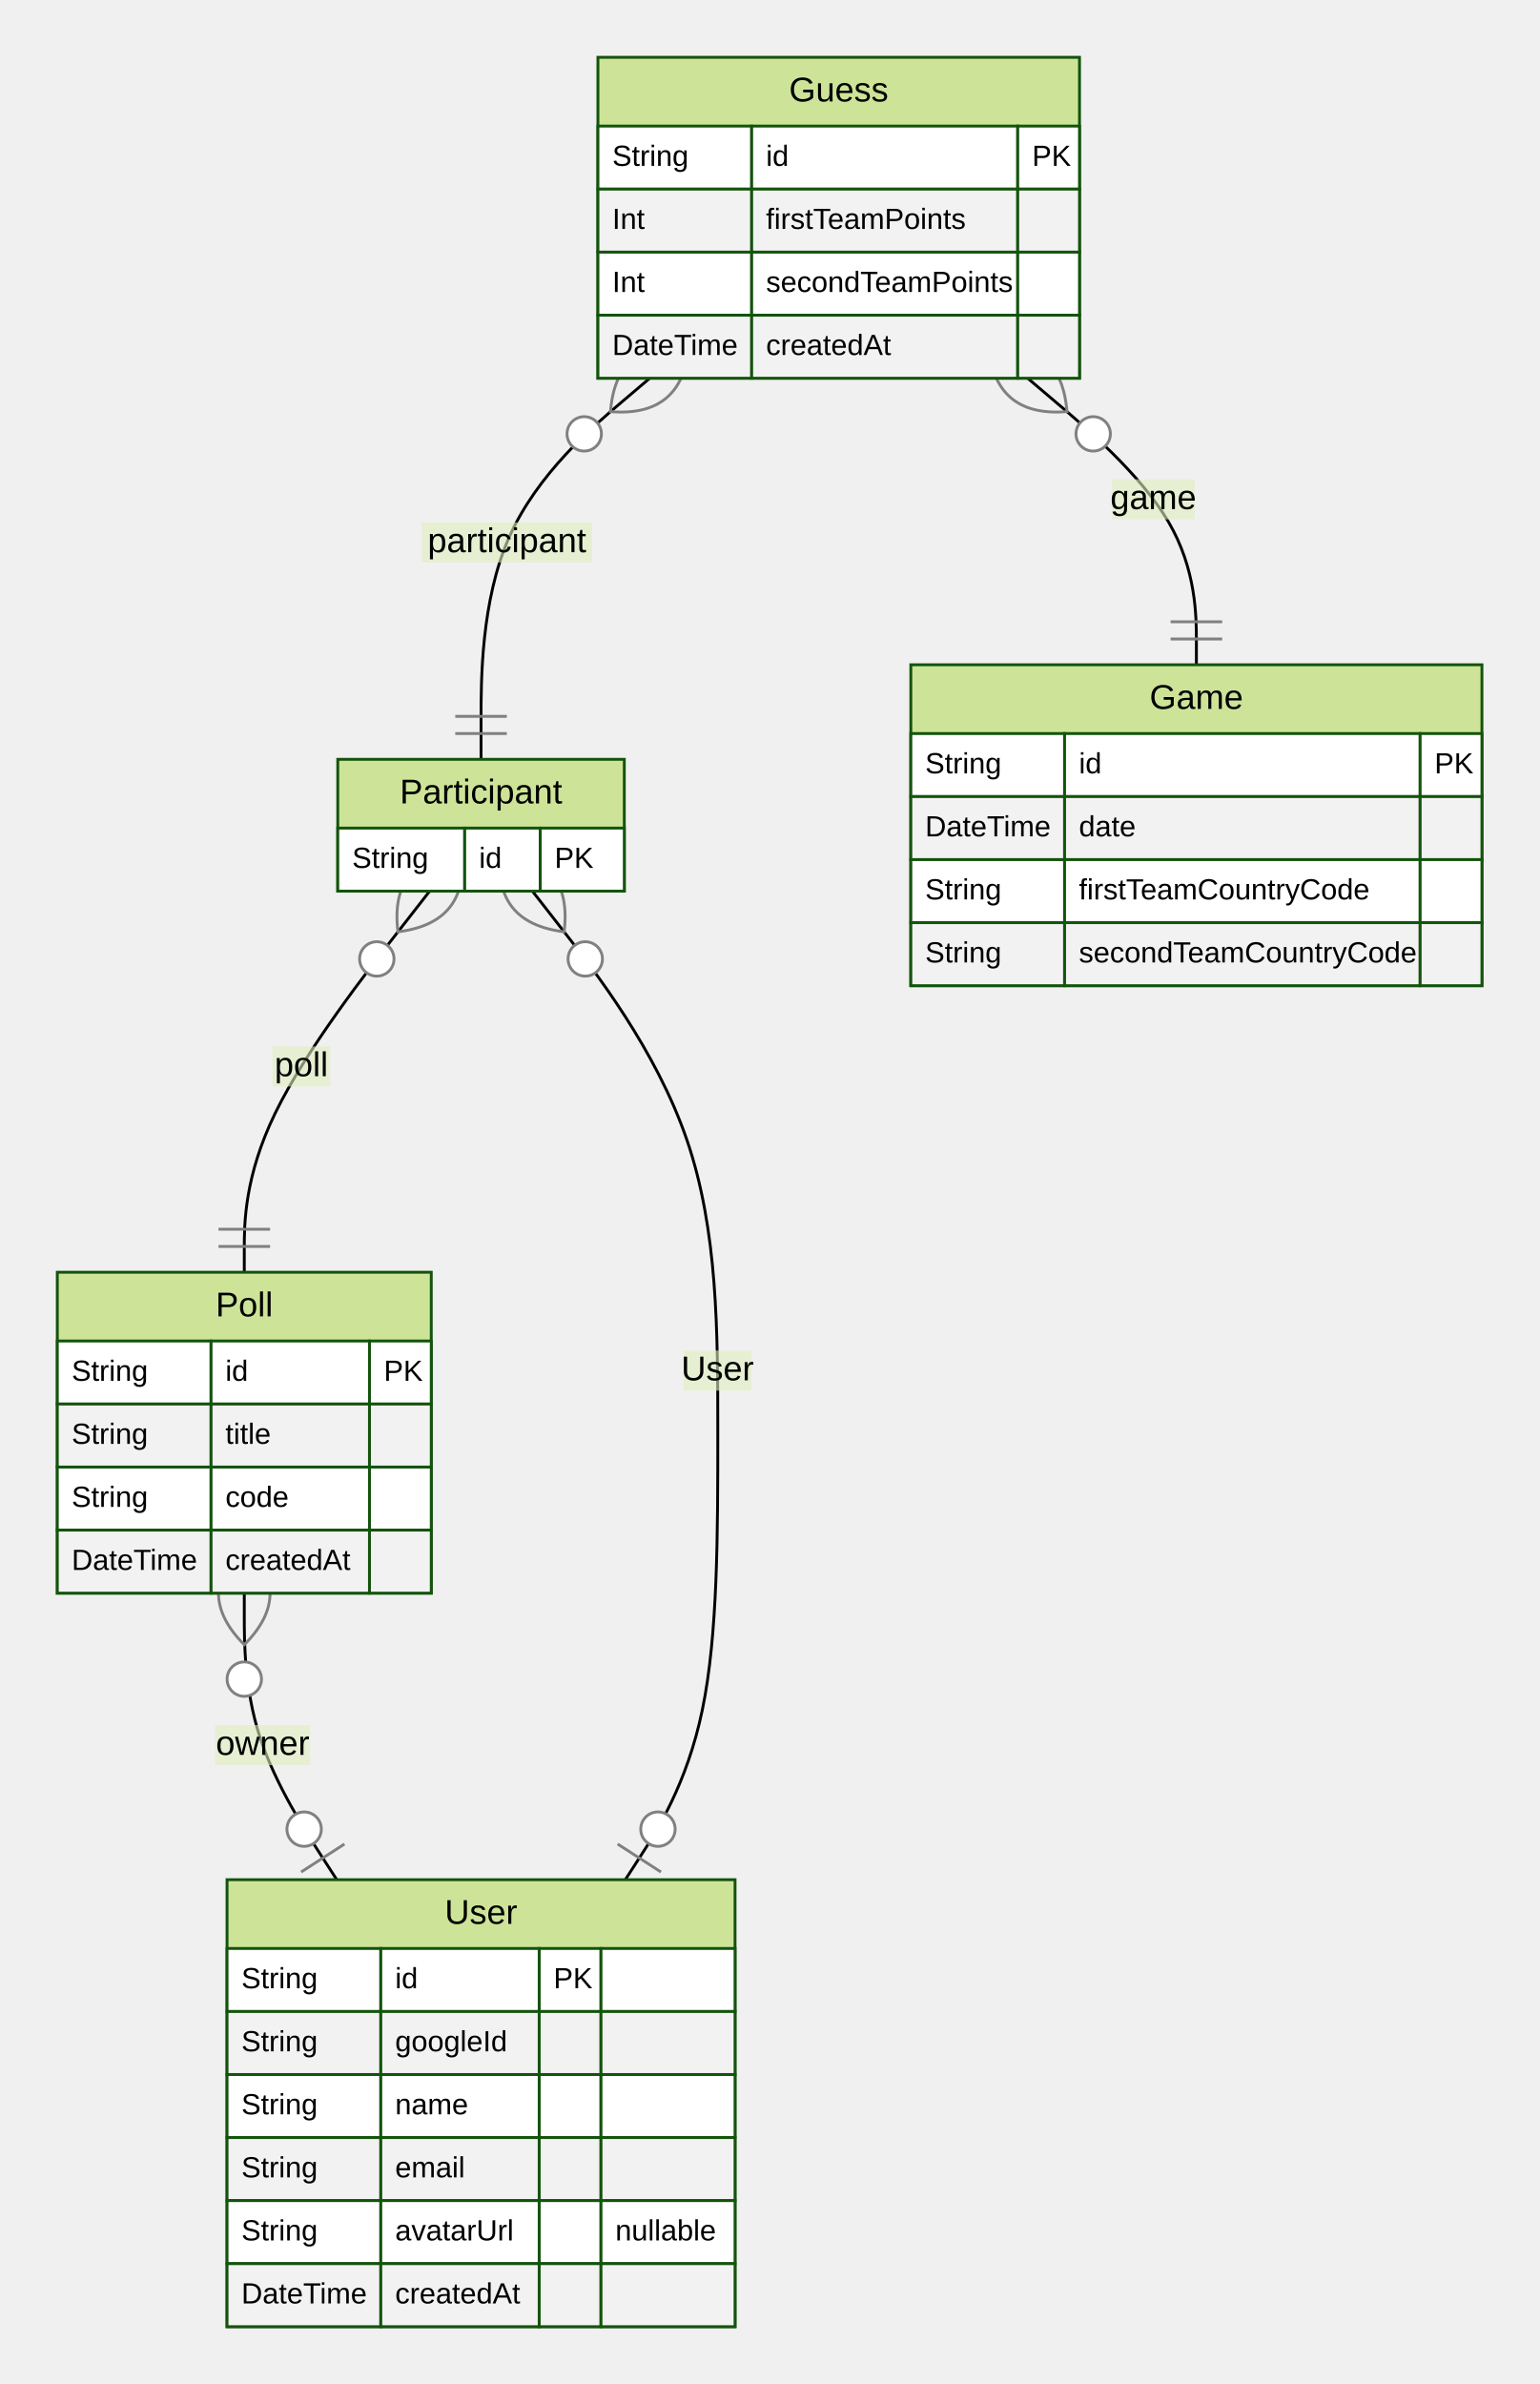
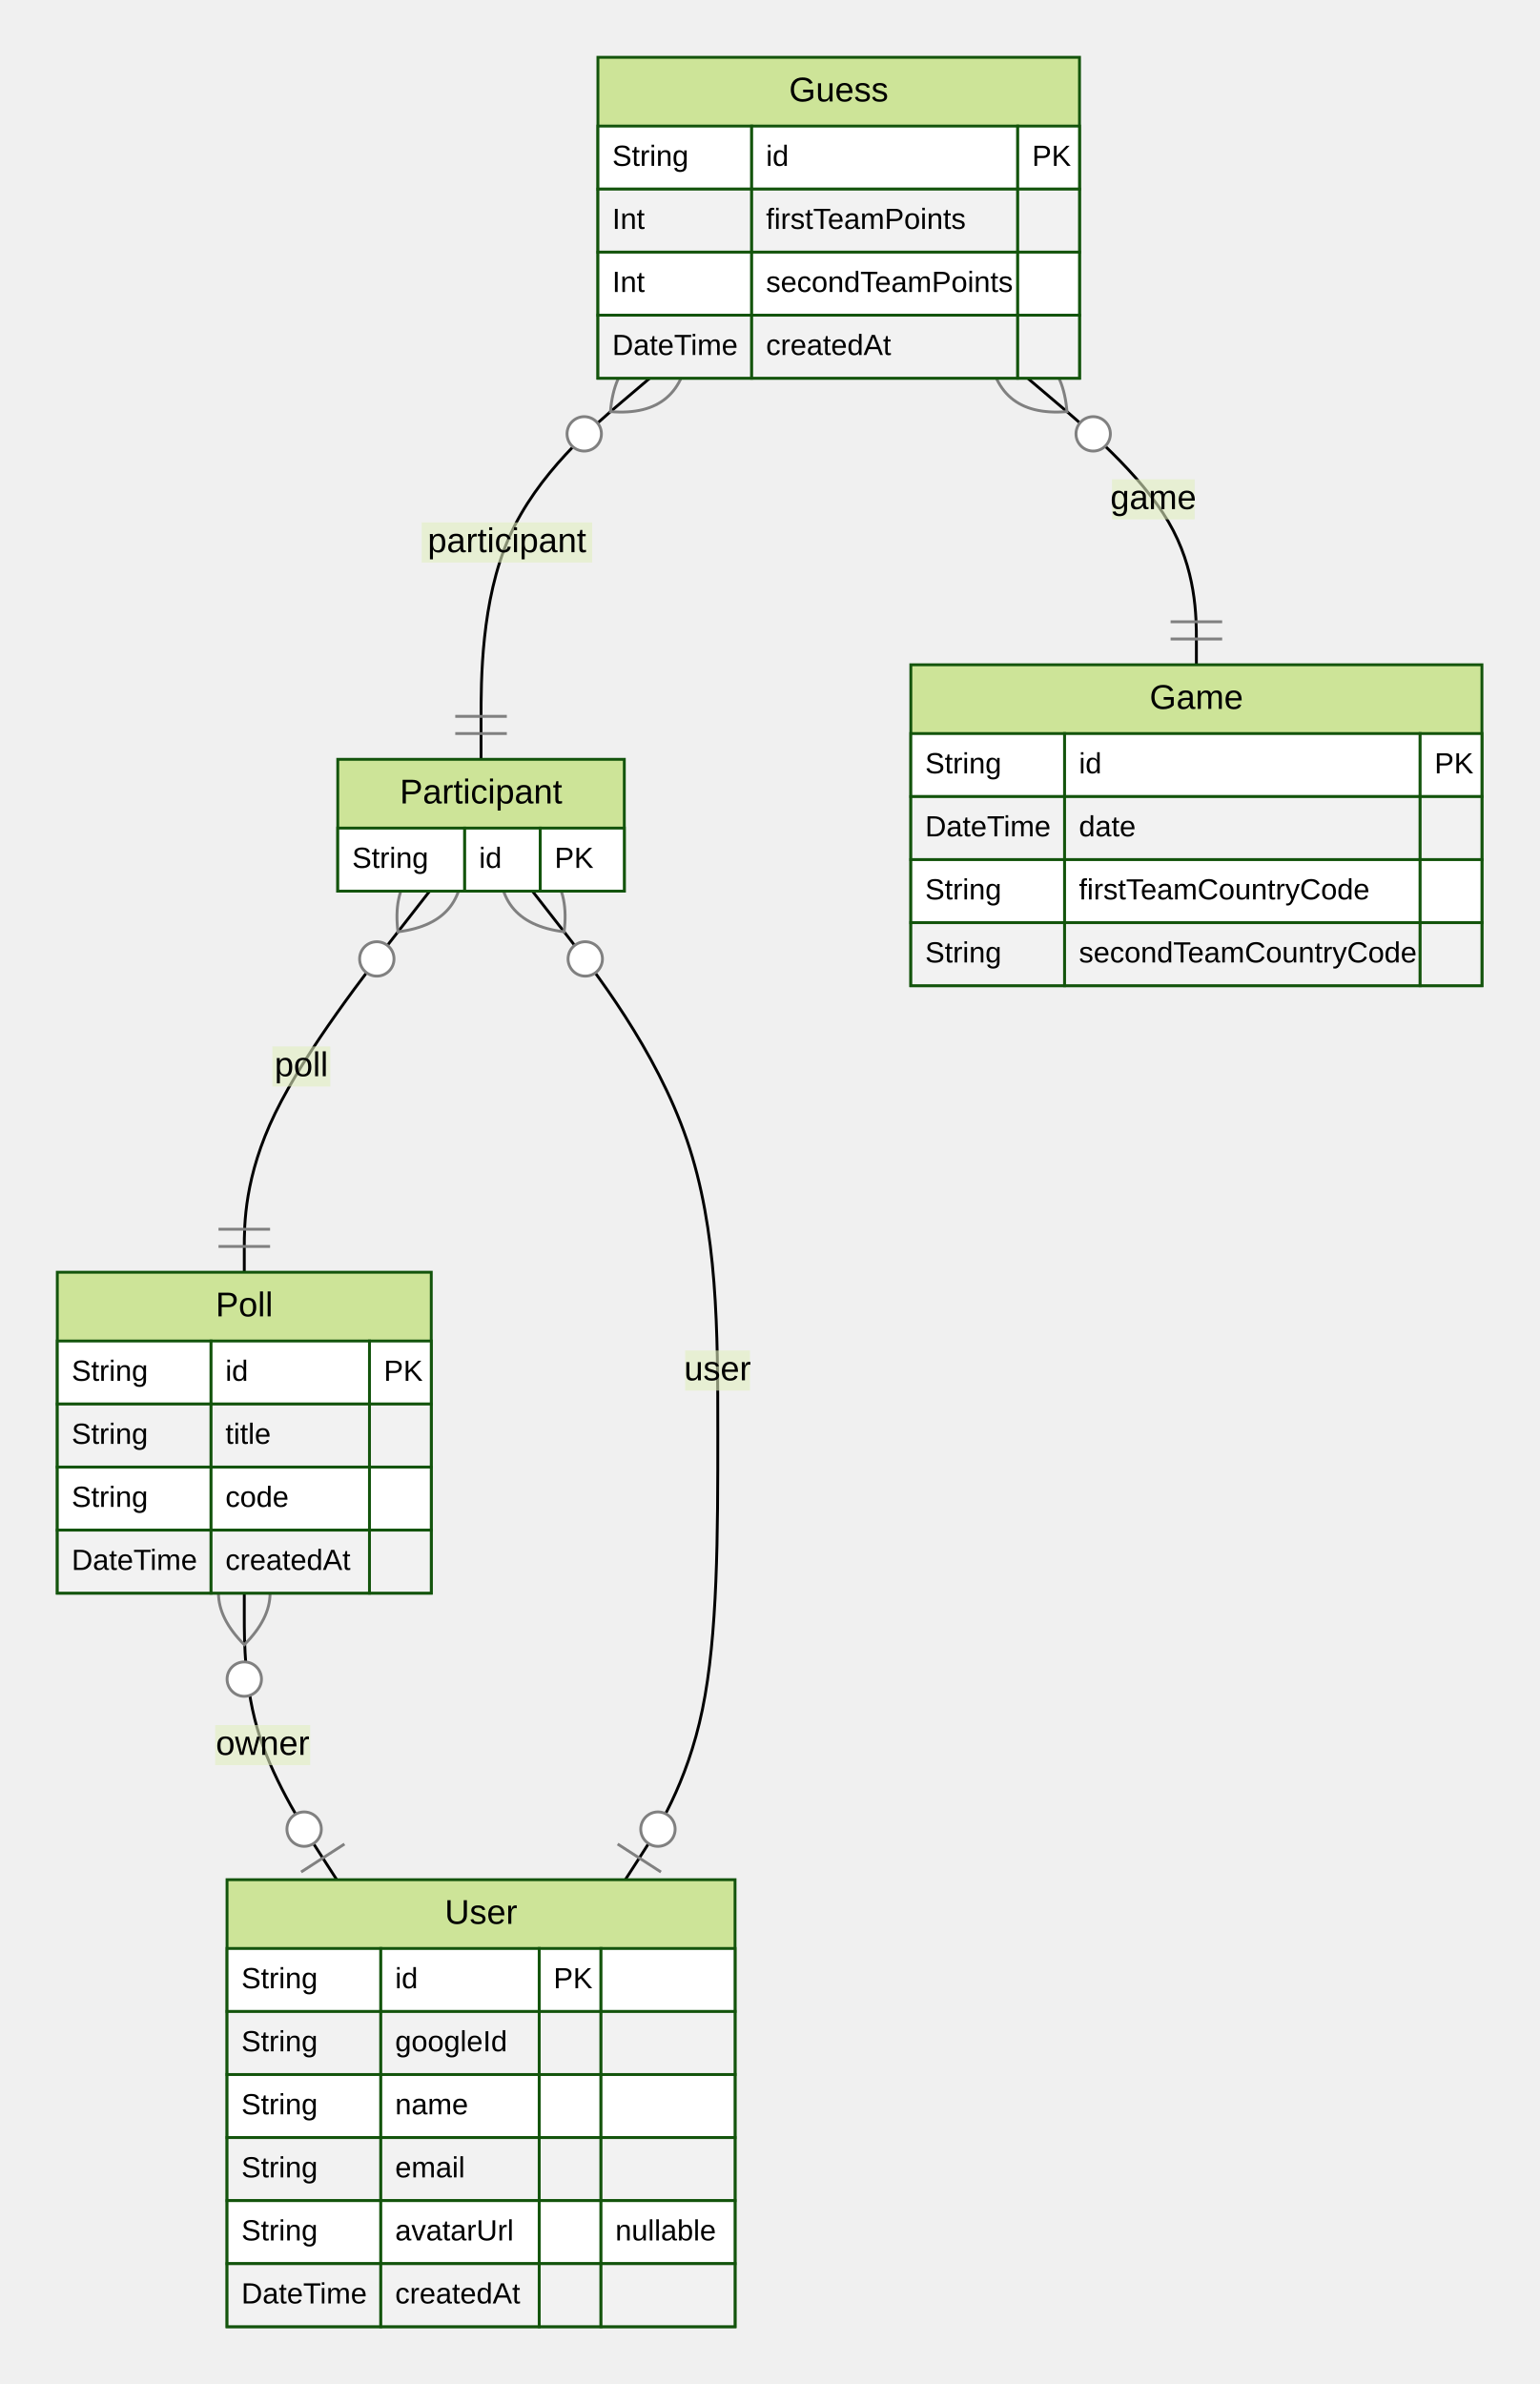
<svg xmlns="http://www.w3.org/2000/svg" aria-labelledby="chart-title-mermaid-0 chart-desc-mermaid-0" role="img" viewBox="0 0 537.207 832" style="max-width: 537.207px; background-color: white;" width="100%" id="mermaid-0">
  <style>#mermaid-0 {font-family:"trebuchet ms",verdana,arial,sans-serif;font-size:16px;fill:#000000;}#mermaid-0 .error-icon{fill:#552222;}#mermaid-0 .error-text{fill:#552222;stroke:#552222;}#mermaid-0 .edge-thickness-normal{stroke-width:2px;}#mermaid-0 .edge-thickness-thick{stroke-width:3.5px;}#mermaid-0 .edge-pattern-solid{stroke-dasharray:0;}#mermaid-0 .edge-pattern-dashed{stroke-dasharray:3;}#mermaid-0 .edge-pattern-dotted{stroke-dasharray:2;}#mermaid-0 .marker{fill:#000000;stroke:#000000;}#mermaid-0 .marker.cross{stroke:#000000;}#mermaid-0 svg{font-family:"trebuchet ms",verdana,arial,sans-serif;font-size:16px;}#mermaid-0 .entityBox{fill:#cde498;stroke:#13540c;}#mermaid-0 .attributeBoxOdd{fill:#ffffff;stroke:#13540c;}#mermaid-0 .attributeBoxEven{fill:#f2f2f2;stroke:#13540c;}#mermaid-0 .relationshipLabelBox{fill:hsl(78.158, 58.462%, 84.51%);opacity:0.7;background-color:hsl(78.158, 58.462%, 84.51%);}#mermaid-0 .relationshipLabelBox rect{opacity:0.5;}#mermaid-0 .relationshipLine{stroke:#000000;}#mermaid-0 :root{--mermaid-font-family:"trebuchet ms",verdana,arial,sans-serif;}</style>
  <g />
  <defs>
    <marker orient="auto" markerHeight="18" markerWidth="18" refY="9" refX="0" id="ONLY_ONE_START">
      <path d="M9,0 L9,18 M15,0 L15,18" fill="none" stroke="gray" />
    </marker>
  </defs>
  <defs>
    <marker orient="auto" markerHeight="18" markerWidth="18" refY="9" refX="18" id="ONLY_ONE_END">
      <path d="M3,0 L3,18 M9,0 L9,18" fill="none" stroke="gray" />
    </marker>
  </defs>
  <defs>
    <marker orient="auto" markerHeight="18" markerWidth="30" refY="9" refX="0" id="ZERO_OR_ONE_START">
      <circle r="6" cy="9" cx="21" fill="white" stroke="gray" />
      <path d="M9,0 L9,18" fill="none" stroke="gray" />
    </marker>
  </defs>
  <defs>
    <marker orient="auto" markerHeight="18" markerWidth="30" refY="9" refX="30" id="ZERO_OR_ONE_END">
      <circle r="6" cy="9" cx="9" fill="white" stroke="gray" />
      <path d="M21,0 L21,18" fill="none" stroke="gray" />
    </marker>
  </defs>
  <defs>
    <marker orient="auto" markerHeight="36" markerWidth="45" refY="18" refX="18" id="ONE_OR_MORE_START">
      <path d="M0,18 Q 18,0 36,18 Q 18,36 0,18 M42,9 L42,27" fill="none" stroke="gray" />
    </marker>
  </defs>
  <defs>
    <marker orient="auto" markerHeight="36" markerWidth="45" refY="18" refX="27" id="ONE_OR_MORE_END">
      <path d="M3,9 L3,27 M9,18 Q27,0 45,18 Q27,36 9,18" fill="none" stroke="gray" />
    </marker>
  </defs>
  <defs>
    <marker orient="auto" markerHeight="36" markerWidth="57" refY="18" refX="18" id="ZERO_OR_MORE_START">
      <circle r="6" cy="18" cx="48" fill="white" stroke="gray" />
      <path d="M0,18 Q18,0 36,18 Q18,36 0,18" fill="none" stroke="gray" />
    </marker>
  </defs>
  <defs>
    <marker orient="auto" markerHeight="36" markerWidth="57" refY="18" refX="39" id="ZERO_OR_MORE_END">
      <circle r="6" cy="18" cx="9" fill="white" stroke="gray" />
      <path d="M21,18 Q39,0 57,18 Q39,36 21,18" fill="none" stroke="gray" />
    </marker>
  </defs>
  <path marker-start="url(#ZERO_OR_MORE_START)" marker-end="url(#ZERO_OR_ONE_END)" fill="none" stroke="gray" d="M85.258,556L85.258,564.333C85.258,572.667,85.258,589.333,90.637,606C96.017,622.667,106.776,639.333,112.155,647.667L117.535,656" class="er relationshipLine" />
  <path marker-start="url(#ZERO_OR_MORE_START)" marker-end="url(#ZERO_OR_ONE_END)" fill="none" stroke="gray" d="M185.816,311L196.599,324.833C207.382,338.667,228.949,366.333,239.732,397.833C250.516,429.333,250.516,464.667,250.516,500C250.516,535.333,250.516,570.667,245.136,596.667C239.757,622.667,228.998,639.333,223.618,647.667L218.239,656" class="er relationshipLine" />
  <path marker-start="url(#ZERO_OR_MORE_START)" marker-end="url(#ONLY_ONE_END)" fill="none" stroke="gray" d="M149.958,311L139.174,324.833C128.391,338.667,106.824,366.333,96.041,388.5C85.258,410.667,85.258,427.333,85.258,435.667L85.258,444" class="er relationshipLine" />
  <path marker-start="url(#ZERO_OR_MORE_START)" marker-end="url(#ONLY_ONE_END)" fill="none" stroke="gray" d="M358.665,132L368.478,140.333C378.292,148.667,397.92,165.333,407.733,182C417.547,198.667,417.547,215.333,417.547,223.667L417.547,232" class="er relationshipLine" />
  <path marker-start="url(#ZERO_OR_MORE_START)" marker-end="url(#ONLY_ONE_END)" fill="none" stroke="gray" d="M226.769,132L216.955,140.333C207.141,148.667,187.514,165.333,177.7,187.5C167.887,209.667,167.887,237.333,167.887,251.167L167.887,265" class="er relationshipLine" />
  <g transform="translate(20,444 )" id="Poll">
    <rect height="112" width="130.516" y="0" x="0" stroke="gray" fill-opacity="100%" fill="honeydew" class="er entityBox" />
    <text transform="translate(65.25781,12)" style="font-family: &quot;trebuchet ms&quot;, verdana, arial, sans-serif;; font-size: 12px" text-anchor="middle" dominant-baseline="middle" y="0" x="0" id="entity-Poll" class="er entityLabel">Poll</text>
    <rect height="22" width="53.664" y="24" x="0" stroke="gray" fill-opacity="100%" fill="honeydew" class="er attributeBoxOdd" />
    <text transform="translate(5,35)" style="font-family: &quot;trebuchet ms&quot;, verdana, arial, sans-serif;; font-size: 10.2px" text-anchor="left" dominant-baseline="middle" y="0" x="0" id="entity-Poll-attr-1-type" class="er entityLabel">String</text>
    <rect height="22" width="55.289" y="24" x="53.664" stroke="gray" fill-opacity="100%" fill="honeydew" class="er attributeBoxOdd" />
    <text transform="translate(58.66406,35)" style="font-family: &quot;trebuchet ms&quot;, verdana, arial, sans-serif;; font-size: 10.2px" text-anchor="left" dominant-baseline="middle" y="0" x="0" id="entity-Poll-attr-1-name" class="er entityLabel">id</text>
    <rect height="22" width="21.562" y="24" x="108.953" stroke="gray" fill-opacity="100%" fill="honeydew" class="er attributeBoxOdd" />
    <text transform="translate(113.9531,35)" style="font-family: &quot;trebuchet ms&quot;, verdana, arial, sans-serif;; font-size: 10.2px" text-anchor="left" dominant-baseline="middle" y="0" x="0" id="entity-Poll-attr-1-key" class="er entityLabel">PK</text>
    <rect height="22" width="53.664" y="46" x="0" stroke="gray" fill-opacity="100%" fill="honeydew" class="er attributeBoxEven" />
    <text transform="translate(5,57)" style="font-family: &quot;trebuchet ms&quot;, verdana, arial, sans-serif;; font-size: 10.2px" text-anchor="left" dominant-baseline="middle" y="0" x="0" id="entity-Poll-attr-2-type" class="er entityLabel">String</text>
    <rect height="22" width="55.289" y="46" x="53.664" stroke="gray" fill-opacity="100%" fill="honeydew" class="er attributeBoxEven" />
    <text transform="translate(58.66406,57)" style="font-family: &quot;trebuchet ms&quot;, verdana, arial, sans-serif;; font-size: 10.2px" text-anchor="left" dominant-baseline="middle" y="0" x="0" id="entity-Poll-attr-2-name" class="er entityLabel">title</text>
    <rect height="22" width="21.562" y="46" x="108.953" stroke="gray" fill-opacity="100%" fill="honeydew" class="er attributeBoxEven" />
    <text transform="translate(113.9531,57)" style="font-family: &quot;trebuchet ms&quot;, verdana, arial, sans-serif;; font-size: 10.2px" text-anchor="left" dominant-baseline="middle" y="0" x="0" id="entity-Poll-attr-2-key" class="er entityLabel" />
    <rect height="22" width="53.664" y="68" x="0" stroke="gray" fill-opacity="100%" fill="honeydew" class="er attributeBoxOdd" />
    <text transform="translate(5,79)" style="font-family: &quot;trebuchet ms&quot;, verdana, arial, sans-serif;; font-size: 10.2px" text-anchor="left" dominant-baseline="middle" y="0" x="0" id="entity-Poll-attr-3-type" class="er entityLabel">String</text>
    <rect height="22" width="55.289" y="68" x="53.664" stroke="gray" fill-opacity="100%" fill="honeydew" class="er attributeBoxOdd" />
    <text transform="translate(58.66406,79)" style="font-family: &quot;trebuchet ms&quot;, verdana, arial, sans-serif;; font-size: 10.2px" text-anchor="left" dominant-baseline="middle" y="0" x="0" id="entity-Poll-attr-3-name" class="er entityLabel">code</text>
    <rect height="22" width="21.562" y="68" x="108.953" stroke="gray" fill-opacity="100%" fill="honeydew" class="er attributeBoxOdd" />
    <text transform="translate(113.9531,79)" style="font-family: &quot;trebuchet ms&quot;, verdana, arial, sans-serif;; font-size: 10.2px" text-anchor="left" dominant-baseline="middle" y="0" x="0" id="entity-Poll-attr-3-key" class="er entityLabel" />
    <rect height="22" width="53.664" y="90" x="0" stroke="gray" fill-opacity="100%" fill="honeydew" class="er attributeBoxEven" />
    <text transform="translate(5,101)" style="font-family: &quot;trebuchet ms&quot;, verdana, arial, sans-serif;; font-size: 10.2px" text-anchor="left" dominant-baseline="middle" y="0" x="0" id="entity-Poll-attr-4-type" class="er entityLabel">DateTime</text>
    <rect height="22" width="55.289" y="90" x="53.664" stroke="gray" fill-opacity="100%" fill="honeydew" class="er attributeBoxEven" />
    <text transform="translate(58.66406,101)" style="font-family: &quot;trebuchet ms&quot;, verdana, arial, sans-serif;; font-size: 10.2px" text-anchor="left" dominant-baseline="middle" y="0" x="0" id="entity-Poll-attr-4-name" class="er entityLabel">createdAt</text>
    <rect height="22" width="21.562" y="90" x="108.953" stroke="gray" fill-opacity="100%" fill="honeydew" class="er attributeBoxEven" />
    <text transform="translate(113.9531,101)" style="font-family: &quot;trebuchet ms&quot;, verdana, arial, sans-serif;; font-size: 10.2px" text-anchor="left" dominant-baseline="middle" y="0" x="0" id="entity-Poll-attr-4-key" class="er entityLabel" />
  </g>
  <g transform="translate(117.8867,265 )" id="Participant">
    <rect height="46" width="100" y="0" x="0" stroke="gray" fill-opacity="100%" fill="honeydew" class="er entityBox" />
    <text transform="translate(50,12)" style="font-family: &quot;trebuchet ms&quot;, verdana, arial, sans-serif;; font-size: 12px" text-anchor="middle" dominant-baseline="middle" y="0" x="0" id="entity-Participant" class="er entityLabel">Participant</text>
    <rect height="22" width="44.297" y="24" x="0" stroke="gray" fill-opacity="100%" fill="honeydew" class="er attributeBoxOdd" />
    <text transform="translate(5,35)" style="font-family: &quot;trebuchet ms&quot;, verdana, arial, sans-serif;; font-size: 10.2px" text-anchor="left" dominant-baseline="middle" y="0" x="0" id="entity-Participant-attr-1-type" class="er entityLabel">String</text>
    <rect height="22" width="26.367" y="24" x="44.297" stroke="gray" fill-opacity="100%" fill="honeydew" class="er attributeBoxOdd" />
    <text transform="translate(49.29688,35)" style="font-family: &quot;trebuchet ms&quot;, verdana, arial, sans-serif;; font-size: 10.2px" text-anchor="left" dominant-baseline="middle" y="0" x="0" id="entity-Participant-attr-1-name" class="er entityLabel">id</text>
    <rect height="22" width="29.336" y="24" x="70.664" stroke="gray" fill-opacity="100%" fill="honeydew" class="er attributeBoxOdd" />
    <text transform="translate(75.66406,35)" style="font-family: &quot;trebuchet ms&quot;, verdana, arial, sans-serif;; font-size: 10.2px" text-anchor="left" dominant-baseline="middle" y="0" x="0" id="entity-Participant-attr-1-key" class="er entityLabel">PK</text>
  </g>
  <g transform="translate(79.23828,656 )" id="User">
    <rect height="156" width="177.297" y="0" x="0" stroke="gray" fill-opacity="100%" fill="honeydew" class="er entityBox" />
    <text transform="translate(88.64844,12)" style="font-family: &quot;trebuchet ms&quot;, verdana, arial, sans-serif;; font-size: 12px" text-anchor="middle" dominant-baseline="middle" y="0" x="0" id="entity-User" class="er entityLabel">User</text>
    <rect height="22" width="53.664" y="24" x="0" stroke="gray" fill-opacity="100%" fill="honeydew" class="er attributeBoxOdd" />
    <text transform="translate(5,35)" style="font-family: &quot;trebuchet ms&quot;, verdana, arial, sans-serif;; font-size: 10.2px" text-anchor="left" dominant-baseline="middle" y="0" x="0" id="entity-User-attr-1-type" class="er entityLabel">String</text>
    <rect height="22" width="55.289" y="24" x="53.664" stroke="gray" fill-opacity="100%" fill="honeydew" class="er attributeBoxOdd" />
    <text transform="translate(58.66406,35)" style="font-family: &quot;trebuchet ms&quot;, verdana, arial, sans-serif;; font-size: 10.2px" text-anchor="left" dominant-baseline="middle" y="0" x="0" id="entity-User-attr-1-name" class="er entityLabel">id</text>
    <rect height="22" width="21.562" y="24" x="108.953" stroke="gray" fill-opacity="100%" fill="honeydew" class="er attributeBoxOdd" />
    <text transform="translate(113.9531,35)" style="font-family: &quot;trebuchet ms&quot;, verdana, arial, sans-serif;; font-size: 10.2px" text-anchor="left" dominant-baseline="middle" y="0" x="0" id="entity-User-attr-1-key" class="er entityLabel">PK</text>
    <rect height="22" width="46.781" y="24" x="130.516" stroke="gray" fill-opacity="100%" fill="honeydew" class="er attributeBoxOdd" />
    <text transform="translate(135.5156,35)" style="font-family: &quot;trebuchet ms&quot;, verdana, arial, sans-serif;; font-size: 10.2px" text-anchor="left" dominant-baseline="middle" y="0" x="0" id="entity-User-attr-1-comment" class="er entityLabel" />
    <rect height="22" width="53.664" y="46" x="0" stroke="gray" fill-opacity="100%" fill="honeydew" class="er attributeBoxEven" />
    <text transform="translate(5,57)" style="font-family: &quot;trebuchet ms&quot;, verdana, arial, sans-serif;; font-size: 10.2px" text-anchor="left" dominant-baseline="middle" y="0" x="0" id="entity-User-attr-2-type" class="er entityLabel">String</text>
    <rect height="22" width="55.289" y="46" x="53.664" stroke="gray" fill-opacity="100%" fill="honeydew" class="er attributeBoxEven" />
    <text transform="translate(58.66406,57)" style="font-family: &quot;trebuchet ms&quot;, verdana, arial, sans-serif;; font-size: 10.2px" text-anchor="left" dominant-baseline="middle" y="0" x="0" id="entity-User-attr-2-name" class="er entityLabel">googleId</text>
    <rect height="22" width="21.562" y="46" x="108.953" stroke="gray" fill-opacity="100%" fill="honeydew" class="er attributeBoxEven" />
    <text transform="translate(113.9531,57)" style="font-family: &quot;trebuchet ms&quot;, verdana, arial, sans-serif;; font-size: 10.2px" text-anchor="left" dominant-baseline="middle" y="0" x="0" id="entity-User-attr-2-key" class="er entityLabel" />
    <rect height="22" width="46.781" y="46" x="130.516" stroke="gray" fill-opacity="100%" fill="honeydew" class="er attributeBoxEven" />
    <text transform="translate(135.5156,57)" style="font-family: &quot;trebuchet ms&quot;, verdana, arial, sans-serif;; font-size: 10.2px" text-anchor="left" dominant-baseline="middle" y="0" x="0" id="entity-User-attr-2-comment" class="er entityLabel" />
    <rect height="22" width="53.664" y="68" x="0" stroke="gray" fill-opacity="100%" fill="honeydew" class="er attributeBoxOdd" />
    <text transform="translate(5,79)" style="font-family: &quot;trebuchet ms&quot;, verdana, arial, sans-serif;; font-size: 10.2px" text-anchor="left" dominant-baseline="middle" y="0" x="0" id="entity-User-attr-3-type" class="er entityLabel">String</text>
    <rect height="22" width="55.289" y="68" x="53.664" stroke="gray" fill-opacity="100%" fill="honeydew" class="er attributeBoxOdd" />
    <text transform="translate(58.66406,79)" style="font-family: &quot;trebuchet ms&quot;, verdana, arial, sans-serif;; font-size: 10.2px" text-anchor="left" dominant-baseline="middle" y="0" x="0" id="entity-User-attr-3-name" class="er entityLabel">name</text>
    <rect height="22" width="21.562" y="68" x="108.953" stroke="gray" fill-opacity="100%" fill="honeydew" class="er attributeBoxOdd" />
    <text transform="translate(113.9531,79)" style="font-family: &quot;trebuchet ms&quot;, verdana, arial, sans-serif;; font-size: 10.2px" text-anchor="left" dominant-baseline="middle" y="0" x="0" id="entity-User-attr-3-key" class="er entityLabel" />
    <rect height="22" width="46.781" y="68" x="130.516" stroke="gray" fill-opacity="100%" fill="honeydew" class="er attributeBoxOdd" />
    <text transform="translate(135.5156,79)" style="font-family: &quot;trebuchet ms&quot;, verdana, arial, sans-serif;; font-size: 10.2px" text-anchor="left" dominant-baseline="middle" y="0" x="0" id="entity-User-attr-3-comment" class="er entityLabel" />
    <rect height="22" width="53.664" y="90" x="0" stroke="gray" fill-opacity="100%" fill="honeydew" class="er attributeBoxEven" />
    <text transform="translate(5,101)" style="font-family: &quot;trebuchet ms&quot;, verdana, arial, sans-serif;; font-size: 10.2px" text-anchor="left" dominant-baseline="middle" y="0" x="0" id="entity-User-attr-4-type" class="er entityLabel">String</text>
    <rect height="22" width="55.289" y="90" x="53.664" stroke="gray" fill-opacity="100%" fill="honeydew" class="er attributeBoxEven" />
    <text transform="translate(58.66406,101)" style="font-family: &quot;trebuchet ms&quot;, verdana, arial, sans-serif;; font-size: 10.2px" text-anchor="left" dominant-baseline="middle" y="0" x="0" id="entity-User-attr-4-name" class="er entityLabel">email</text>
    <rect height="22" width="21.562" y="90" x="108.953" stroke="gray" fill-opacity="100%" fill="honeydew" class="er attributeBoxEven" />
    <text transform="translate(113.9531,101)" style="font-family: &quot;trebuchet ms&quot;, verdana, arial, sans-serif;; font-size: 10.2px" text-anchor="left" dominant-baseline="middle" y="0" x="0" id="entity-User-attr-4-key" class="er entityLabel" />
    <rect height="22" width="46.781" y="90" x="130.516" stroke="gray" fill-opacity="100%" fill="honeydew" class="er attributeBoxEven" />
    <text transform="translate(135.5156,101)" style="font-family: &quot;trebuchet ms&quot;, verdana, arial, sans-serif;; font-size: 10.2px" text-anchor="left" dominant-baseline="middle" y="0" x="0" id="entity-User-attr-4-comment" class="er entityLabel" />
    <rect height="22" width="53.664" y="112" x="0" stroke="gray" fill-opacity="100%" fill="honeydew" class="er attributeBoxOdd" />
    <text transform="translate(5,123)" style="font-family: &quot;trebuchet ms&quot;, verdana, arial, sans-serif;; font-size: 10.2px" text-anchor="left" dominant-baseline="middle" y="0" x="0" id="entity-User-attr-5-type" class="er entityLabel">String</text>
    <rect height="22" width="55.289" y="112" x="53.664" stroke="gray" fill-opacity="100%" fill="honeydew" class="er attributeBoxOdd" />
    <text transform="translate(58.66406,123)" style="font-family: &quot;trebuchet ms&quot;, verdana, arial, sans-serif;; font-size: 10.2px" text-anchor="left" dominant-baseline="middle" y="0" x="0" id="entity-User-attr-5-name" class="er entityLabel">avatarUrl</text>
    <rect height="22" width="21.562" y="112" x="108.953" stroke="gray" fill-opacity="100%" fill="honeydew" class="er attributeBoxOdd" />
    <text transform="translate(113.9531,123)" style="font-family: &quot;trebuchet ms&quot;, verdana, arial, sans-serif;; font-size: 10.2px" text-anchor="left" dominant-baseline="middle" y="0" x="0" id="entity-User-attr-5-key" class="er entityLabel" />
    <rect height="22" width="46.781" y="112" x="130.516" stroke="gray" fill-opacity="100%" fill="honeydew" class="er attributeBoxOdd" />
    <text transform="translate(135.5156,123)" style="font-family: &quot;trebuchet ms&quot;, verdana, arial, sans-serif;; font-size: 10.2px" text-anchor="left" dominant-baseline="middle" y="0" x="0" id="entity-User-attr-5-comment" class="er entityLabel">nullable</text>
    <rect height="22" width="53.664" y="134" x="0" stroke="gray" fill-opacity="100%" fill="honeydew" class="er attributeBoxEven" />
    <text transform="translate(5,145)" style="font-family: &quot;trebuchet ms&quot;, verdana, arial, sans-serif;; font-size: 10.2px" text-anchor="left" dominant-baseline="middle" y="0" x="0" id="entity-User-attr-6-type" class="er entityLabel">DateTime</text>
    <rect height="22" width="55.289" y="134" x="53.664" stroke="gray" fill-opacity="100%" fill="honeydew" class="er attributeBoxEven" />
    <text transform="translate(58.66406,145)" style="font-family: &quot;trebuchet ms&quot;, verdana, arial, sans-serif;; font-size: 10.2px" text-anchor="left" dominant-baseline="middle" y="0" x="0" id="entity-User-attr-6-name" class="er entityLabel">createdAt</text>
    <rect height="22" width="21.562" y="134" x="108.953" stroke="gray" fill-opacity="100%" fill="honeydew" class="er attributeBoxEven" />
    <text transform="translate(113.9531,145)" style="font-family: &quot;trebuchet ms&quot;, verdana, arial, sans-serif;; font-size: 10.2px" text-anchor="left" dominant-baseline="middle" y="0" x="0" id="entity-User-attr-6-key" class="er entityLabel" />
    <rect height="22" width="46.781" y="134" x="130.516" stroke="gray" fill-opacity="100%" fill="honeydew" class="er attributeBoxEven" />
    <text transform="translate(135.5156,145)" style="font-family: &quot;trebuchet ms&quot;, verdana, arial, sans-serif;; font-size: 10.2px" text-anchor="left" dominant-baseline="middle" y="0" x="0" id="entity-User-attr-6-comment" class="er entityLabel" />
  </g>
  <g transform="translate(317.8867,232 )" id="Game">
    <rect height="112" width="199.32" y="0" x="0" stroke="gray" fill-opacity="100%" fill="honeydew" class="er entityBox" />
    <text transform="translate(99.66016,12)" style="font-family: &quot;trebuchet ms&quot;, verdana, arial, sans-serif;; font-size: 12px" text-anchor="middle" dominant-baseline="middle" y="0" x="0" id="entity-Game" class="er entityLabel">Game</text>
    <rect height="22" width="53.664" y="24" x="0" stroke="gray" fill-opacity="100%" fill="honeydew" class="er attributeBoxOdd" />
    <text transform="translate(5,35)" style="font-family: &quot;trebuchet ms&quot;, verdana, arial, sans-serif;; font-size: 10.2px" text-anchor="left" dominant-baseline="middle" y="0" x="0" id="entity-Game-attr-1-type" class="er entityLabel">String</text>
    <rect height="22" width="124.094" y="24" x="53.664" stroke="gray" fill-opacity="100%" fill="honeydew" class="er attributeBoxOdd" />
    <text transform="translate(58.66406,35)" style="font-family: &quot;trebuchet ms&quot;, verdana, arial, sans-serif;; font-size: 10.2px" text-anchor="left" dominant-baseline="middle" y="0" x="0" id="entity-Game-attr-1-name" class="er entityLabel">id</text>
    <rect height="22" width="21.562" y="24" x="177.758" stroke="gray" fill-opacity="100%" fill="honeydew" class="er attributeBoxOdd" />
    <text transform="translate(182.7578,35)" style="font-family: &quot;trebuchet ms&quot;, verdana, arial, sans-serif;; font-size: 10.2px" text-anchor="left" dominant-baseline="middle" y="0" x="0" id="entity-Game-attr-1-key" class="er entityLabel">PK</text>
    <rect height="22" width="53.664" y="46" x="0" stroke="gray" fill-opacity="100%" fill="honeydew" class="er attributeBoxEven" />
    <text transform="translate(5,57)" style="font-family: &quot;trebuchet ms&quot;, verdana, arial, sans-serif;; font-size: 10.2px" text-anchor="left" dominant-baseline="middle" y="0" x="0" id="entity-Game-attr-2-type" class="er entityLabel">DateTime</text>
    <rect height="22" width="124.094" y="46" x="53.664" stroke="gray" fill-opacity="100%" fill="honeydew" class="er attributeBoxEven" />
    <text transform="translate(58.66406,57)" style="font-family: &quot;trebuchet ms&quot;, verdana, arial, sans-serif;; font-size: 10.2px" text-anchor="left" dominant-baseline="middle" y="0" x="0" id="entity-Game-attr-2-name" class="er entityLabel">date</text>
    <rect height="22" width="21.562" y="46" x="177.758" stroke="gray" fill-opacity="100%" fill="honeydew" class="er attributeBoxEven" />
    <text transform="translate(182.7578,57)" style="font-family: &quot;trebuchet ms&quot;, verdana, arial, sans-serif;; font-size: 10.2px" text-anchor="left" dominant-baseline="middle" y="0" x="0" id="entity-Game-attr-2-key" class="er entityLabel" />
    <rect height="22" width="53.664" y="68" x="0" stroke="gray" fill-opacity="100%" fill="honeydew" class="er attributeBoxOdd" />
    <text transform="translate(5,79)" style="font-family: &quot;trebuchet ms&quot;, verdana, arial, sans-serif;; font-size: 10.2px" text-anchor="left" dominant-baseline="middle" y="0" x="0" id="entity-Game-attr-3-type" class="er entityLabel">String</text>
    <rect height="22" width="124.094" y="68" x="53.664" stroke="gray" fill-opacity="100%" fill="honeydew" class="er attributeBoxOdd" />
    <text transform="translate(58.66406,79)" style="font-family: &quot;trebuchet ms&quot;, verdana, arial, sans-serif;; font-size: 10.2px" text-anchor="left" dominant-baseline="middle" y="0" x="0" id="entity-Game-attr-3-name" class="er entityLabel">firstTeamCountryCode</text>
    <rect height="22" width="21.562" y="68" x="177.758" stroke="gray" fill-opacity="100%" fill="honeydew" class="er attributeBoxOdd" />
    <text transform="translate(182.7578,79)" style="font-family: &quot;trebuchet ms&quot;, verdana, arial, sans-serif;; font-size: 10.2px" text-anchor="left" dominant-baseline="middle" y="0" x="0" id="entity-Game-attr-3-key" class="er entityLabel" />
    <rect height="22" width="53.664" y="90" x="0" stroke="gray" fill-opacity="100%" fill="honeydew" class="er attributeBoxEven" />
    <text transform="translate(5,101)" style="font-family: &quot;trebuchet ms&quot;, verdana, arial, sans-serif;; font-size: 10.2px" text-anchor="left" dominant-baseline="middle" y="0" x="0" id="entity-Game-attr-4-type" class="er entityLabel">String</text>
    <rect height="22" width="124.094" y="90" x="53.664" stroke="gray" fill-opacity="100%" fill="honeydew" class="er attributeBoxEven" />
    <text transform="translate(58.66406,101)" style="font-family: &quot;trebuchet ms&quot;, verdana, arial, sans-serif;; font-size: 10.2px" text-anchor="left" dominant-baseline="middle" y="0" x="0" id="entity-Game-attr-4-name" class="er entityLabel">secondTeamCountryCode</text>
    <rect height="22" width="21.562" y="90" x="177.758" stroke="gray" fill-opacity="100%" fill="honeydew" class="er attributeBoxEven" />
    <text transform="translate(182.7578,101)" style="font-family: &quot;trebuchet ms&quot;, verdana, arial, sans-serif;; font-size: 10.2px" text-anchor="left" dominant-baseline="middle" y="0" x="0" id="entity-Game-attr-4-key" class="er entityLabel" />
  </g>
  <g transform="translate(208.6777,20 )" id="Guess">
    <rect height="112" width="168.078" y="0" x="0" stroke="gray" fill-opacity="100%" fill="honeydew" class="er entityBox" />
    <text transform="translate(84.03906,12)" style="font-family: &quot;trebuchet ms&quot;, verdana, arial, sans-serif;; font-size: 12px" text-anchor="middle" dominant-baseline="middle" y="0" x="0" id="entity-Guess" class="er entityLabel">Guess</text>
    <rect height="22" width="53.664" y="24" x="0" stroke="gray" fill-opacity="100%" fill="honeydew" class="er attributeBoxOdd" />
    <text transform="translate(5,35)" style="font-family: &quot;trebuchet ms&quot;, verdana, arial, sans-serif;; font-size: 10.2px" text-anchor="left" dominant-baseline="middle" y="0" x="0" id="entity-Guess-attr-1-type" class="er entityLabel">String</text>
    <rect height="22" width="92.852" y="24" x="53.664" stroke="gray" fill-opacity="100%" fill="honeydew" class="er attributeBoxOdd" />
    <text transform="translate(58.66406,35)" style="font-family: &quot;trebuchet ms&quot;, verdana, arial, sans-serif;; font-size: 10.2px" text-anchor="left" dominant-baseline="middle" y="0" x="0" id="entity-Guess-attr-1-name" class="er entityLabel">id</text>
    <rect height="22" width="21.562" y="24" x="146.516" stroke="gray" fill-opacity="100%" fill="honeydew" class="er attributeBoxOdd" />
    <text transform="translate(151.5156,35)" style="font-family: &quot;trebuchet ms&quot;, verdana, arial, sans-serif;; font-size: 10.2px" text-anchor="left" dominant-baseline="middle" y="0" x="0" id="entity-Guess-attr-1-key" class="er entityLabel">PK</text>
    <rect height="22" width="53.664" y="46" x="0" stroke="gray" fill-opacity="100%" fill="honeydew" class="er attributeBoxEven" />
    <text transform="translate(5,57)" style="font-family: &quot;trebuchet ms&quot;, verdana, arial, sans-serif;; font-size: 10.2px" text-anchor="left" dominant-baseline="middle" y="0" x="0" id="entity-Guess-attr-2-type" class="er entityLabel">Int</text>
    <rect height="22" width="92.852" y="46" x="53.664" stroke="gray" fill-opacity="100%" fill="honeydew" class="er attributeBoxEven" />
    <text transform="translate(58.66406,57)" style="font-family: &quot;trebuchet ms&quot;, verdana, arial, sans-serif;; font-size: 10.2px" text-anchor="left" dominant-baseline="middle" y="0" x="0" id="entity-Guess-attr-2-name" class="er entityLabel">firstTeamPoints</text>
    <rect height="22" width="21.562" y="46" x="146.516" stroke="gray" fill-opacity="100%" fill="honeydew" class="er attributeBoxEven" />
    <text transform="translate(151.5156,57)" style="font-family: &quot;trebuchet ms&quot;, verdana, arial, sans-serif;; font-size: 10.2px" text-anchor="left" dominant-baseline="middle" y="0" x="0" id="entity-Guess-attr-2-key" class="er entityLabel" />
    <rect height="22" width="53.664" y="68" x="0" stroke="gray" fill-opacity="100%" fill="honeydew" class="er attributeBoxOdd" />
    <text transform="translate(5,79)" style="font-family: &quot;trebuchet ms&quot;, verdana, arial, sans-serif;; font-size: 10.2px" text-anchor="left" dominant-baseline="middle" y="0" x="0" id="entity-Guess-attr-3-type" class="er entityLabel">Int</text>
    <rect height="22" width="92.852" y="68" x="53.664" stroke="gray" fill-opacity="100%" fill="honeydew" class="er attributeBoxOdd" />
    <text transform="translate(58.66406,79)" style="font-family: &quot;trebuchet ms&quot;, verdana, arial, sans-serif;; font-size: 10.2px" text-anchor="left" dominant-baseline="middle" y="0" x="0" id="entity-Guess-attr-3-name" class="er entityLabel">secondTeamPoints</text>
    <rect height="22" width="21.562" y="68" x="146.516" stroke="gray" fill-opacity="100%" fill="honeydew" class="er attributeBoxOdd" />
    <text transform="translate(151.5156,79)" style="font-family: &quot;trebuchet ms&quot;, verdana, arial, sans-serif;; font-size: 10.2px" text-anchor="left" dominant-baseline="middle" y="0" x="0" id="entity-Guess-attr-3-key" class="er entityLabel" />
    <rect height="22" width="53.664" y="90" x="0" stroke="gray" fill-opacity="100%" fill="honeydew" class="er attributeBoxEven" />
    <text transform="translate(5,101)" style="font-family: &quot;trebuchet ms&quot;, verdana, arial, sans-serif;; font-size: 10.2px" text-anchor="left" dominant-baseline="middle" y="0" x="0" id="entity-Guess-attr-4-type" class="er entityLabel">DateTime</text>
    <rect height="22" width="92.852" y="90" x="53.664" stroke="gray" fill-opacity="100%" fill="honeydew" class="er attributeBoxEven" />
    <text transform="translate(58.66406,101)" style="font-family: &quot;trebuchet ms&quot;, verdana, arial, sans-serif;; font-size: 10.2px" text-anchor="left" dominant-baseline="middle" y="0" x="0" id="entity-Guess-attr-4-name" class="er entityLabel">createdAt</text>
    <rect height="22" width="21.562" y="90" x="146.516" stroke="gray" fill-opacity="100%" fill="honeydew" class="er attributeBoxEven" />
    <text transform="translate(151.5156,101)" style="font-family: &quot;trebuchet ms&quot;, verdana, arial, sans-serif;; font-size: 10.2px" text-anchor="left" dominant-baseline="middle" y="0" x="0" id="entity-Guess-attr-4-key" class="er entityLabel" />
  </g>
  <rect fill-opacity="85%" fill="white" height="14" width="33.141" y="602.037" x="75.105" class="er relationshipLabelBox" />
  <text style="font-family: &quot;trebuchet ms&quot;, verdana, arial, sans-serif;; font-size: 12px" dominant-baseline="middle" text-anchor="middle" y="609.037" x="91.676" id="rel1" class="er relationshipLabel">owner</text>
-   <rect fill-opacity="85%" fill="white" height="14" width="23.852" y="471.319" x="238.497" class="er relationshipLabelBox" />
-   <text style="font-family: &quot;trebuchet ms&quot;, verdana, arial, sans-serif;; font-size: 12px" dominant-baseline="middle" text-anchor="middle" y="478.319" x="250.423" id="rel2" class="er relationshipLabel">User</text>
+   <rect fill-opacity="85%" fill="white" height="14" width="22.625" y="471.319" x="239.11" class="er relationshipLabelBox" />
+   <text style="font-family: &quot;trebuchet ms&quot;, verdana, arial, sans-serif;; font-size: 12px" dominant-baseline="middle" text-anchor="middle" y="478.319" x="250.423" id="rel2" class="er relationshipLabel">user</text>
  <rect fill-opacity="85%" fill="white" height="14" width="20.203" y="365.194" x="95.06" class="er relationshipLabelBox" />
  <text style="font-family: &quot;trebuchet ms&quot;, verdana, arial, sans-serif;; font-size: 12px" dominant-baseline="middle" text-anchor="middle" y="372.194" x="105.162" id="rel3" class="er relationshipLabel">poll</text>
  <rect fill-opacity="85%" fill="white" height="14" width="28.836" y="167.262" x="388.103" class="er relationshipLabelBox" />
  <text style="font-family: &quot;trebuchet ms&quot;, verdana, arial, sans-serif;; font-size: 12px" dominant-baseline="middle" text-anchor="middle" y="174.262" x="402.521" id="rel4" class="er relationshipLabel">game</text>
  <rect fill-opacity="85%" fill="white" height="14" width="59.508" y="182.313" x="147.17" class="er relationshipLabelBox" />
  <text style="font-family: &quot;trebuchet ms&quot;, verdana, arial, sans-serif;; font-size: 12px" dominant-baseline="middle" text-anchor="middle" y="189.313" x="176.924" id="rel5" class="er relationshipLabel">participant</text>
</svg>
